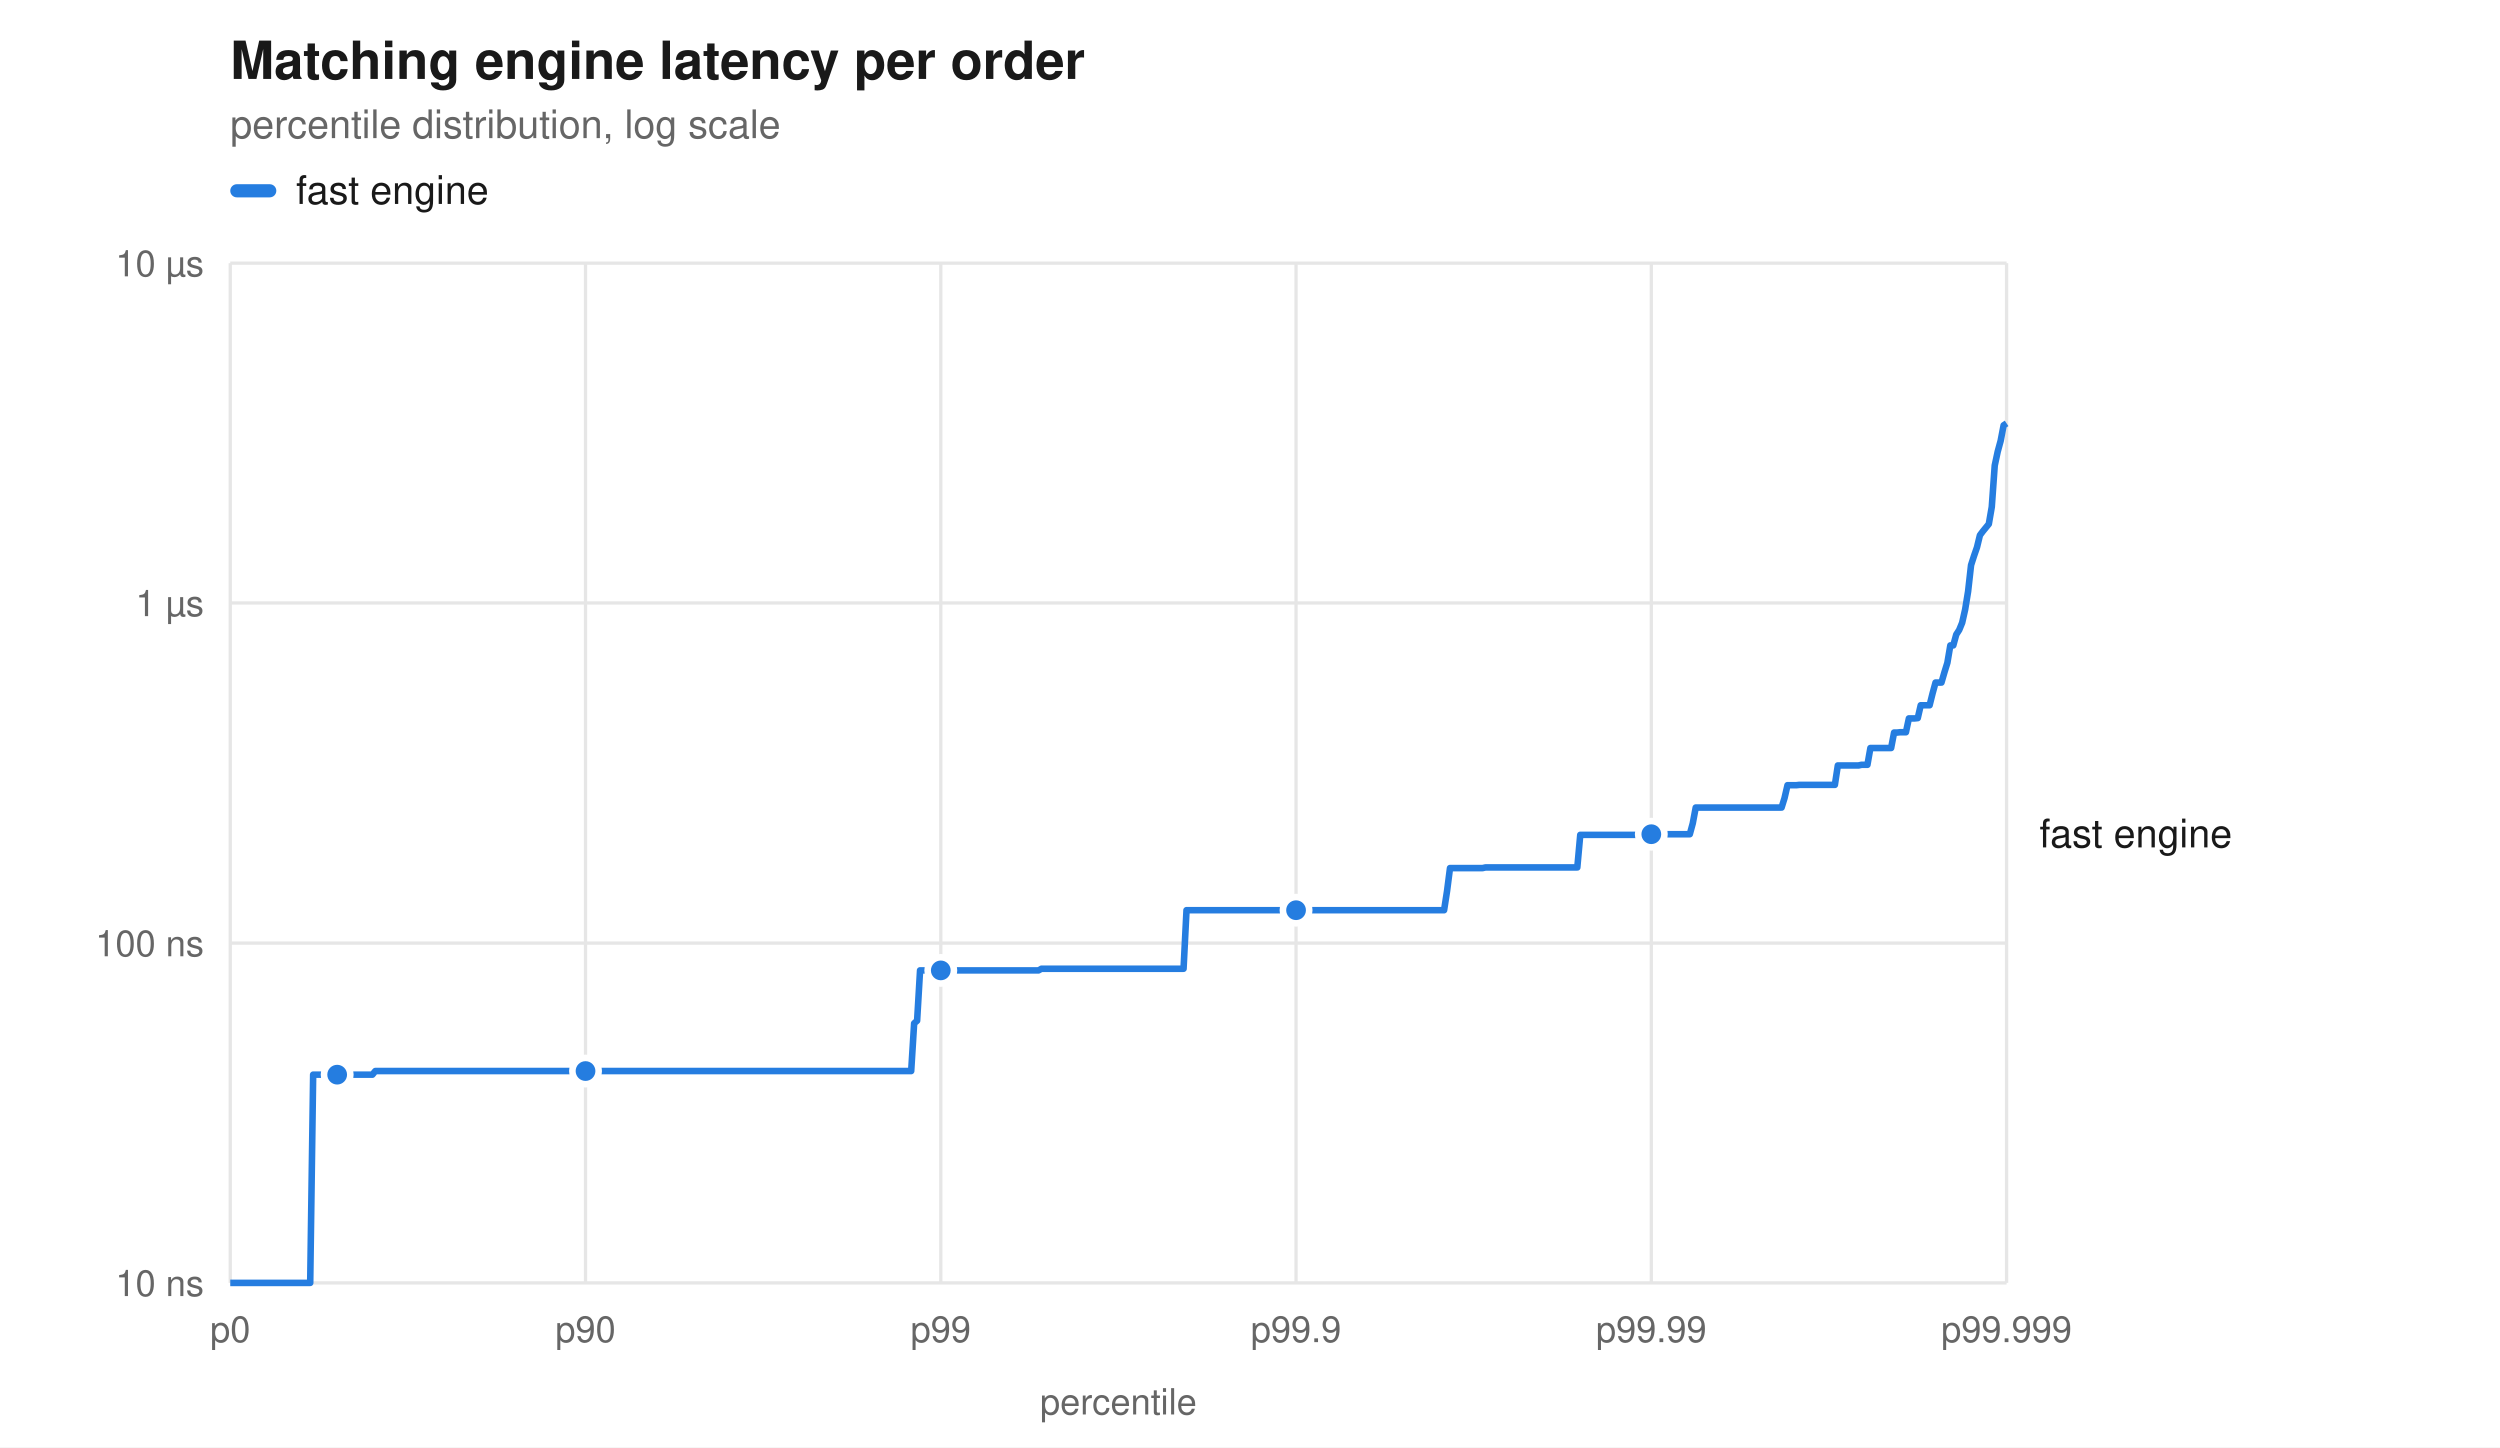
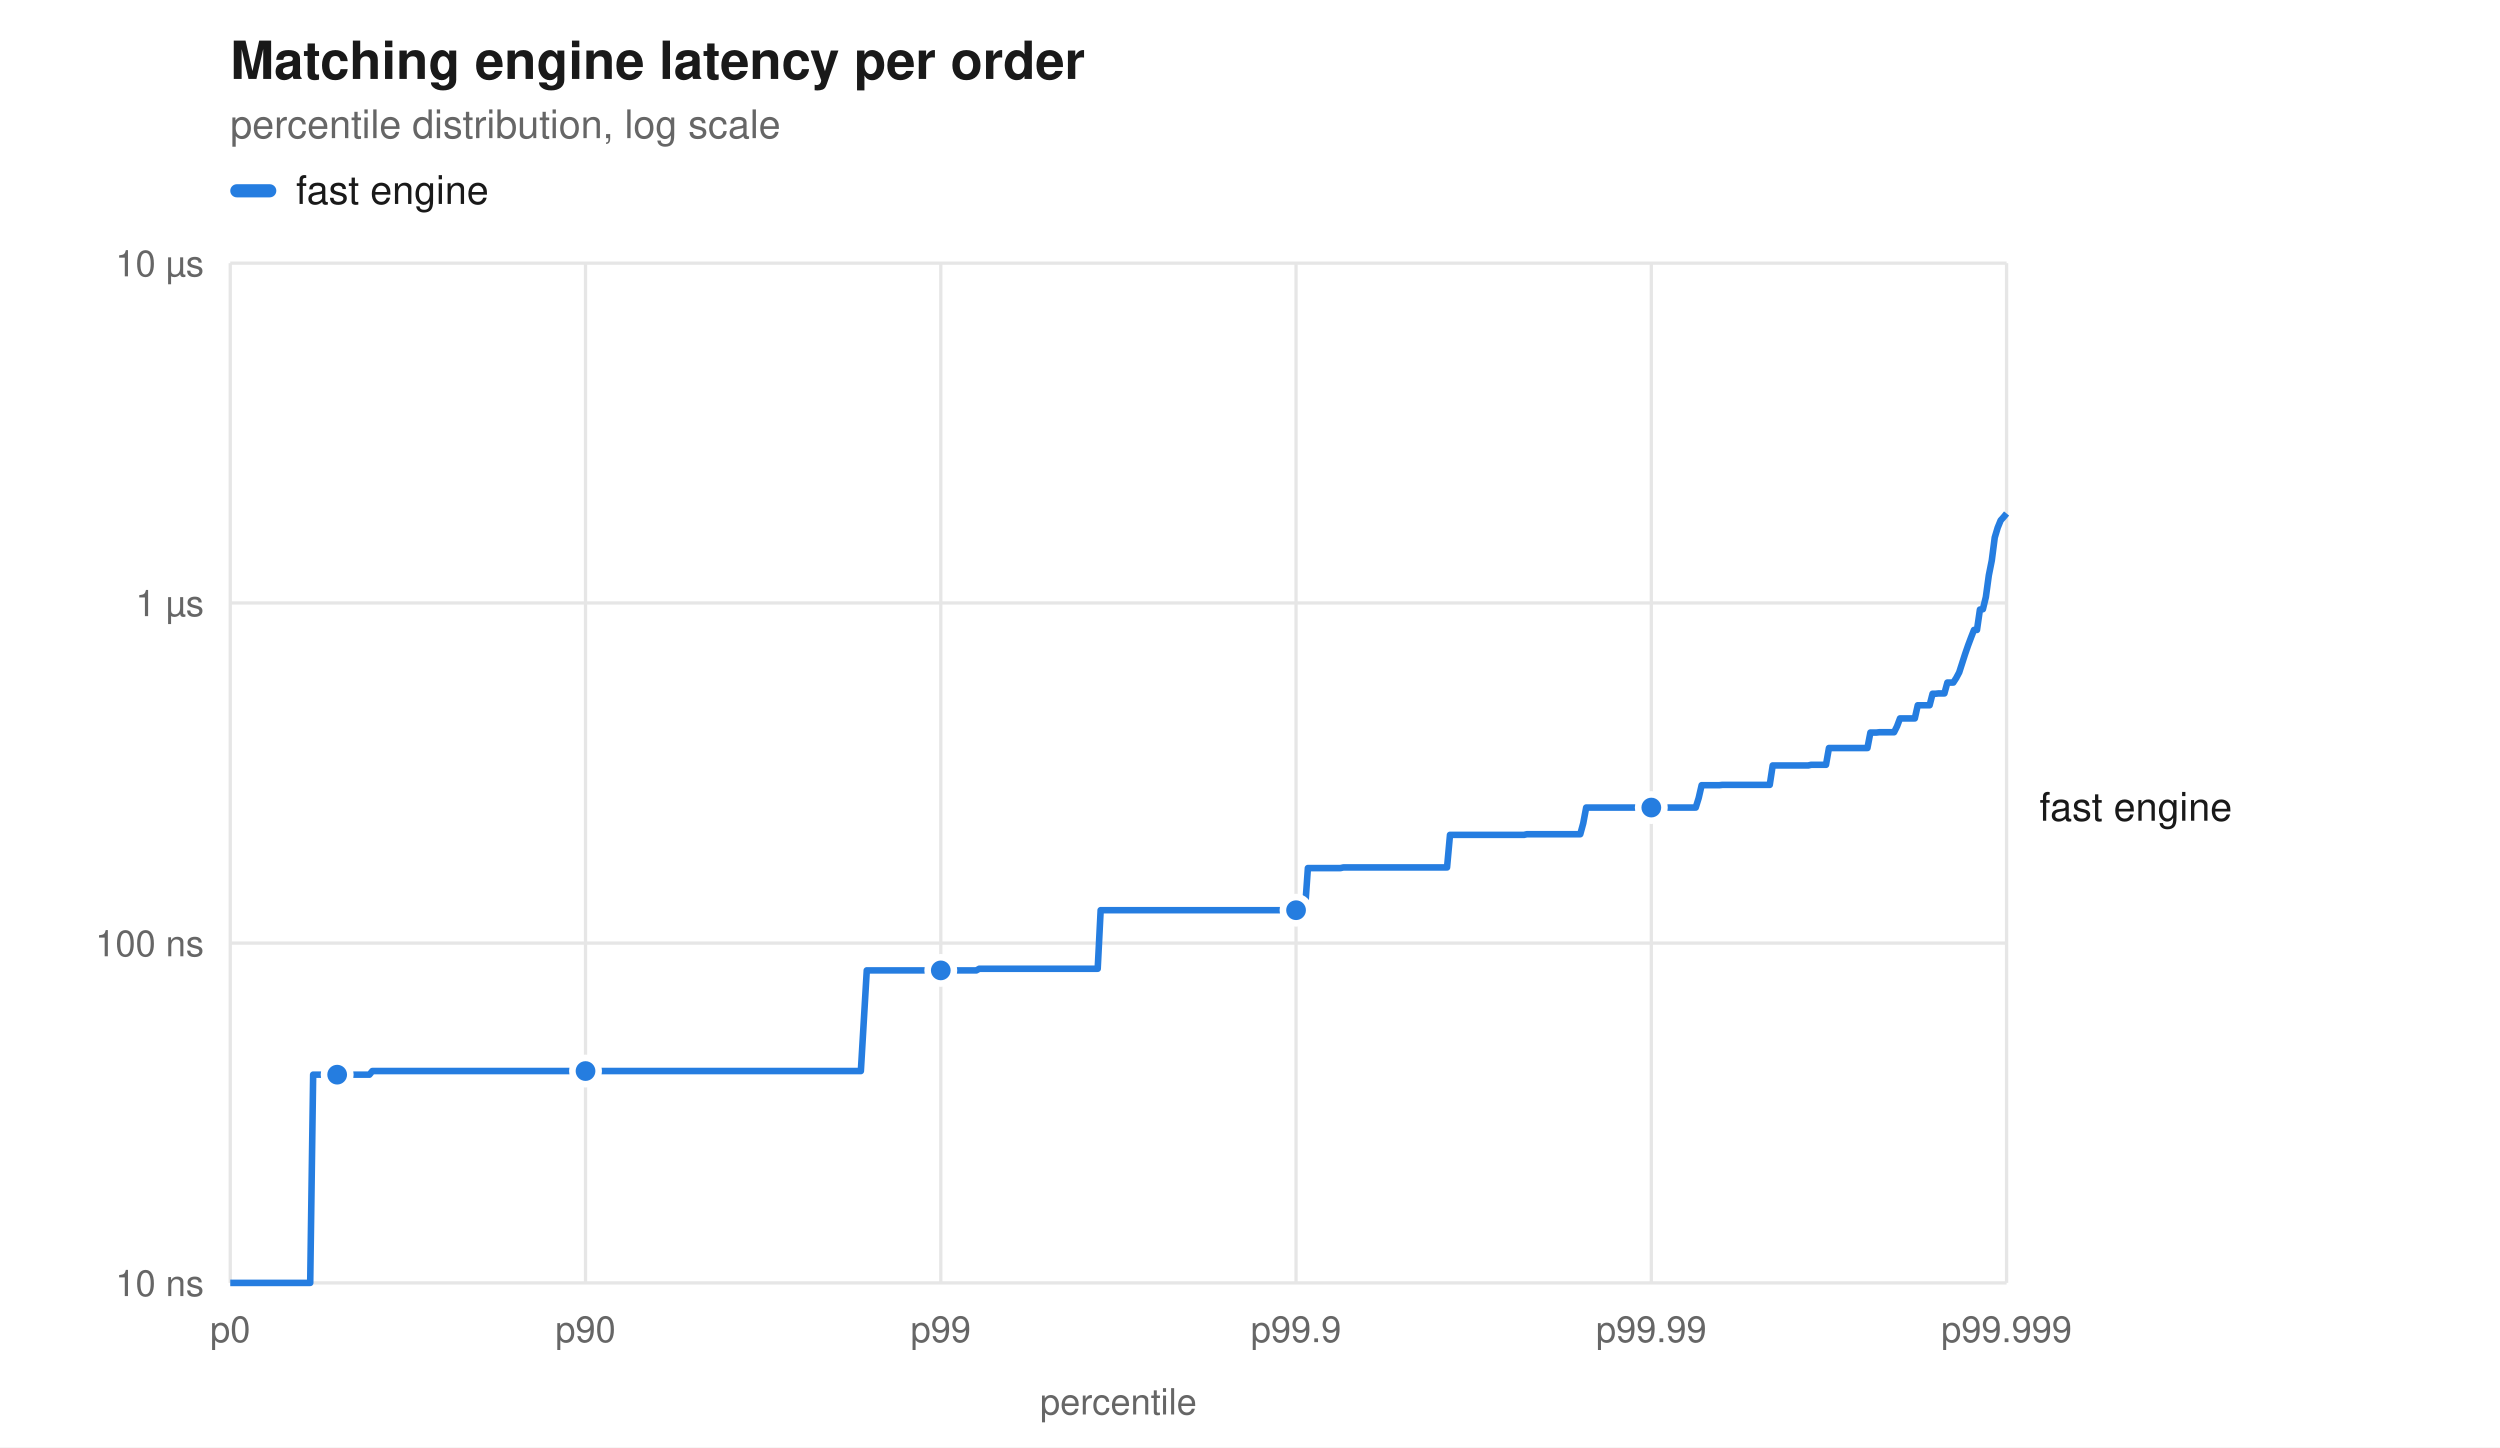
<svg xmlns="http://www.w3.org/2000/svg" viewBox="0 0 760 440" width="760" height="440" font-family="-apple-system, BlinkMacSystemFont, 'Segoe UI', Helvetica, Arial, sans-serif">
  <rect width="100%" height="100%" fill="#ffffff" />
  <text x="70.0" y="24.0" font-size="16" fill="#191919" text-anchor="start" font-weight="600">Matching engine latency per order</text>
  <text x="70.0" y="42.0" font-size="12" fill="#666666" text-anchor="start" font-weight="normal">percentile distribution, log scale</text>
  <line x1="70.0" y1="390.0" x2="610.0" y2="390.0" stroke="#e6e6e6" stroke-width="1" />
  <text x="62.0" y="394.0" font-size="11" fill="#666666" text-anchor="end" font-weight="normal">10 ns</text>
  <line x1="70.0" y1="286.7" x2="610.0" y2="286.7" stroke="#e6e6e6" stroke-width="1" />
  <text x="62.0" y="290.7" font-size="11" fill="#666666" text-anchor="end" font-weight="normal">100 ns</text>
  <line x1="70.0" y1="183.3" x2="610.0" y2="183.3" stroke="#e6e6e6" stroke-width="1" />
  <text x="62.0" y="187.3" font-size="11" fill="#666666" text-anchor="end" font-weight="normal">1 µs</text>
  <line x1="70.0" y1="80.0" x2="610.0" y2="80.0" stroke="#e6e6e6" stroke-width="1" />
  <text x="62.0" y="84.0" font-size="11" fill="#666666" text-anchor="end" font-weight="normal">10 µs</text>
  <line x1="70.0" y1="80.0" x2="70.0" y2="390.0" stroke="#e6e6e6" stroke-width="1" />
  <text x="70.0" y="408.0" font-size="11" fill="#666666" text-anchor="middle" font-weight="normal">p0</text>
  <line x1="178.0" y1="80.0" x2="178.0" y2="390.0" stroke="#e6e6e6" stroke-width="1" />
  <text x="178.0" y="408.0" font-size="11" fill="#666666" text-anchor="middle" font-weight="normal">p90</text>
  <line x1="286.0" y1="80.0" x2="286.0" y2="390.0" stroke="#e6e6e6" stroke-width="1" />
  <text x="286.0" y="408.0" font-size="11" fill="#666666" text-anchor="middle" font-weight="normal">p99</text>
  <line x1="394.0" y1="80.0" x2="394.0" y2="390.0" stroke="#e6e6e6" stroke-width="1" />
  <text x="394.0" y="408.0" font-size="11" fill="#666666" text-anchor="middle" font-weight="normal">p99.9</text>
  <line x1="502.0" y1="80.0" x2="502.0" y2="390.0" stroke="#e6e6e6" stroke-width="1" />
  <text x="502.0" y="408.0" font-size="11" fill="#666666" text-anchor="middle" font-weight="normal">p99.99</text>
  <line x1="610.0" y1="80.0" x2="610.0" y2="390.0" stroke="#e6e6e6" stroke-width="1" />
  <text x="610.0" y="408.0" font-size="11" fill="#666666" text-anchor="middle" font-weight="normal">p99.999</text>
  <text x="340.0" y="430.0" font-size="11" fill="#666666" text-anchor="middle" font-weight="normal">percentile</text>
-   <path d="M70.0,390.0 L70.9,390.0 L71.8,390.0 L72.7,390.0 L73.6,390.0 L74.5,390.0 L75.4,390.0 L76.3,390.0 L77.2,390.0 L78.1,390.0 L79.0,390.0 L79.9,390.0 L80.8,390.0 L81.7,390.0 L82.6,390.0 L83.5,390.0 L84.4,390.0 L85.3,390.0 L86.2,390.0 L87.1,390.0 L88.0,390.0 L88.9,390.0 L89.8,390.0 L90.7,390.0 L91.6,390.0 L92.5,390.0 L93.4,390.0 L94.3,390.0 L95.2,326.7 L96.1,326.7 L97.0,326.7 L97.9,326.7 L98.8,326.7 L99.7,326.7 L100.6,326.7 L101.5,326.7 L102.4,326.7 L103.3,326.7 L104.2,326.7 L105.1,326.7 L106.0,326.7 L106.9,326.7 L107.8,326.7 L108.7,326.7 L109.6,326.7 L110.5,326.7 L111.4,326.7 L112.3,326.7 L113.2,326.7 L114.1,325.6 L115.0,325.6 L115.9,325.6 L116.8,325.6 L117.7,325.6 L118.6,325.6 L119.5,325.6 L120.4,325.6 L121.3,325.6 L122.2,325.6 L123.1,325.6 L124.0,325.6 L124.9,325.6 L125.8,325.6 L126.7,325.6 L127.6,325.6 L128.5,325.6 L129.4,325.6 L130.3,325.6 L131.2,325.6 L132.1,325.6 L133.0,325.6 L133.9,325.6 L134.8,325.6 L135.7,325.6 L136.6,325.6 L137.5,325.6 L138.4,325.6 L139.3,325.6 L140.2,325.6 L141.1,325.6 L142.0,325.6 L142.9,325.6 L143.8,325.6 L144.7,325.6 L145.6,325.6 L146.5,325.6 L147.4,325.6 L148.3,325.6 L149.2,325.6 L150.1,325.6 L151.0,325.6 L151.9,325.6 L152.8,325.6 L153.7,325.6 L154.6,325.6 L155.5,325.6 L156.4,325.6 L157.3,325.6 L158.2,325.6 L159.1,325.6 L160.0,325.6 L160.9,325.6 L161.8,325.6 L162.7,325.6 L163.6,325.6 L164.5,325.6 L165.4,325.6 L166.3,325.6 L167.2,325.6 L168.1,325.6 L169.0,325.6 L169.9,325.6 L170.8,325.6 L171.7,325.6 L172.6,325.6 L173.5,325.6 L174.4,325.6 L175.3,325.6 L176.2,325.6 L177.1,325.6 L178.0,325.6 L178.9,325.6 L179.8,325.6 L180.7,325.6 L181.6,325.6 L182.5,325.6 L183.4,325.6 L184.3,325.6 L185.2,325.6 L186.1,325.6 L187.0,325.6 L187.9,325.6 L188.8,325.6 L189.7,325.6 L190.6,325.6 L191.5,325.6 L192.4,325.6 L193.3,325.6 L194.2,325.6 L195.1,325.6 L196.0,325.6 L196.9,325.6 L197.8,325.6 L198.7,325.6 L199.6,325.6 L200.5,325.6 L201.4,325.6 L202.3,325.6 L203.2,325.6 L204.1,325.6 L205.0,325.6 L205.9,325.6 L206.8,325.6 L207.7,325.6 L208.6,325.6 L209.5,325.6 L210.4,325.6 L211.3,325.6 L212.2,325.6 L213.1,325.6 L214.0,325.6 L214.9,325.6 L215.8,325.6 L216.7,325.6 L217.6,325.6 L218.5,325.6 L219.4,325.6 L220.3,325.6 L221.2,325.6 L222.1,325.6 L223.0,325.6 L223.9,325.6 L224.8,325.6 L225.7,325.6 L226.6,325.6 L227.5,325.6 L228.4,325.6 L229.3,325.6 L230.2,325.6 L231.1,325.6 L232.0,325.6 L232.9,325.6 L233.8,325.6 L234.7,325.6 L235.6,325.6 L236.5,325.6 L237.4,325.6 L238.3,325.6 L239.2,325.6 L240.1,325.6 L241.0,325.6 L241.9,325.6 L242.8,325.6 L243.7,325.6 L244.6,325.6 L245.5,325.6 L246.4,325.6 L247.3,325.6 L248.2,325.6 L249.1,325.6 L250.0,325.6 L250.9,325.6 L251.8,325.6 L252.7,325.6 L253.6,325.6 L254.5,325.6 L255.4,325.6 L256.3,325.6 L257.2,325.6 L258.1,325.6 L259.0,325.6 L259.9,325.6 L260.8,325.6 L261.7,325.6 L262.6,325.6 L263.5,325.6 L264.4,325.6 L265.3,325.6 L266.2,325.6 L267.1,325.6 L268.0,325.6 L268.9,325.6 L269.8,325.6 L270.7,325.6 L271.6,325.6 L272.5,325.6 L273.4,325.6 L274.3,325.6 L275.2,325.6 L276.1,325.6 L277.0,325.6 L277.9,311.1 L278.8,310.3 L279.7,295.0 L280.6,295.0 L281.5,295.0 L282.4,295.0 L283.3,295.0 L284.2,295.0 L285.1,295.0 L286.0,295.0 L286.9,295.0 L287.8,295.0 L288.7,295.0 L289.6,295.0 L290.5,295.0 L291.4,295.0 L292.3,295.0 L293.2,295.0 L294.1,295.0 L295.0,295.0 L295.9,295.0 L296.8,295.0 L297.7,295.0 L298.6,295.0 L299.5,295.0 L300.4,295.0 L301.3,295.0 L302.2,295.0 L303.1,295.0 L304.0,295.0 L304.9,295.0 L305.8,295.0 L306.7,295.0 L307.6,295.0 L308.5,295.0 L309.4,295.0 L310.3,295.0 L311.2,295.0 L312.1,295.0 L313.0,295.0 L313.9,295.0 L314.8,295.0 L315.7,295.0 L316.6,294.5 L317.5,294.5 L318.4,294.5 L319.3,294.5 L320.2,294.5 L321.1,294.5 L322.0,294.5 L322.9,294.5 L323.8,294.5 L324.7,294.5 L325.6,294.5 L326.5,294.5 L327.4,294.5 L328.3,294.5 L329.2,294.5 L330.1,294.5 L331.0,294.5 L331.9,294.5 L332.8,294.5 L333.7,294.5 L334.6,294.5 L335.5,294.5 L336.4,294.5 L337.3,294.5 L338.2,294.5 L339.1,294.5 L340.0,294.5 L340.9,294.5 L341.8,294.5 L342.7,294.5 L343.6,294.5 L344.5,294.5 L345.4,294.5 L346.3,294.5 L347.2,294.5 L348.1,294.5 L349.0,294.5 L349.9,294.5 L350.8,294.5 L351.7,294.5 L352.6,294.5 L353.5,294.5 L354.4,294.5 L355.3,294.5 L356.2,294.5 L357.1,294.5 L358.0,294.5 L358.9,294.5 L359.8,294.5 L360.7,276.7 L361.6,276.7 L362.5,276.7 L363.4,276.7 L364.3,276.7 L365.2,276.7 L366.1,276.7 L367.0,276.7 L367.9,276.7 L368.8,276.7 L369.7,276.7 L370.6,276.7 L371.5,276.7 L372.4,276.7 L373.3,276.7 L374.2,276.7 L375.1,276.7 L376.0,276.7 L376.9,276.7 L377.8,276.7 L378.7,276.7 L379.6,276.7 L380.5,276.7 L381.4,276.7 L382.3,276.7 L383.2,276.7 L384.1,276.7 L385.0,276.7 L385.9,276.7 L386.8,276.7 L387.7,276.7 L388.6,276.7 L389.5,276.7 L390.4,276.7 L391.3,276.7 L392.2,276.7 L393.1,276.7 L394.0,276.7 L394.9,276.7 L395.8,276.7 L396.7,276.7 L397.6,276.7 L398.5,276.7 L399.4,276.7 L400.3,276.7 L401.2,276.7 L402.1,276.7 L403.0,276.7 L403.9,276.7 L404.8,276.7 L405.7,276.7 L406.6,276.7 L407.5,276.7 L408.4,276.7 L409.3,276.7 L410.2,276.7 L411.1,276.7 L412.0,276.7 L412.9,276.7 L413.8,276.7 L414.7,276.7 L415.6,276.7 L416.5,276.7 L417.4,276.7 L418.3,276.7 L419.2,276.7 L420.1,276.7 L421.0,276.7 L421.9,276.7 L422.8,276.7 L423.7,276.7 L424.6,276.7 L425.5,276.7 L426.4,276.7 L427.3,276.7 L428.2,276.7 L429.1,276.7 L430.0,276.7 L430.9,276.7 L431.8,276.7 L432.7,276.7 L433.6,276.7 L434.5,276.7 L435.4,276.7 L436.3,276.7 L437.2,276.7 L438.1,276.7 L439.0,276.7 L439.9,270.9 L440.8,263.9 L441.7,263.9 L442.6,263.9 L443.5,263.9 L444.4,263.9 L445.3,263.9 L446.2,263.9 L447.1,263.9 L448.0,263.9 L448.9,263.9 L449.8,263.9 L450.7,263.9 L451.6,263.7 L452.5,263.7 L453.4,263.7 L454.3,263.7 L455.2,263.7 L456.1,263.7 L457.0,263.7 L457.9,263.7 L458.8,263.7 L459.7,263.7 L460.6,263.7 L461.5,263.7 L462.4,263.7 L463.3,263.7 L464.2,263.7 L465.1,263.7 L466.0,263.7 L466.9,263.7 L467.8,263.7 L468.7,263.7 L469.6,263.7 L470.5,263.7 L471.4,263.7 L472.3,263.7 L473.2,263.7 L474.1,263.7 L475.0,263.7 L475.9,263.7 L476.8,263.7 L477.7,263.7 L478.6,263.7 L479.5,263.7 L480.4,253.8 L481.3,253.8 L482.2,253.8 L483.1,253.8 L484.0,253.8 L484.9,253.8 L485.8,253.8 L486.7,253.8 L487.6,253.8 L488.5,253.8 L489.4,253.8 L490.3,253.8 L491.2,253.8 L492.1,253.8 L493.0,253.8 L493.9,253.8 L494.8,253.8 L495.7,253.8 L496.6,253.8 L497.5,253.8 L498.4,253.8 L499.3,253.8 L500.2,253.6 L501.1,253.6 L502.0,253.6 L502.9,253.6 L503.8,253.6 L504.7,253.6 L505.6,253.6 L506.5,253.6 L507.4,253.6 L508.3,253.6 L509.2,253.6 L510.1,253.6 L511.0,253.6 L511.9,253.6 L512.8,253.6 L513.7,253.6 L514.6,250.3 L515.5,245.5 L516.4,245.5 L517.3,245.5 L518.2,245.5 L519.1,245.5 L520.0,245.5 L520.9,245.5 L521.8,245.5 L522.7,245.5 L523.6,245.5 L524.5,245.5 L525.4,245.5 L526.3,245.5 L527.2,245.5 L528.1,245.5 L529.0,245.5 L529.9,245.5 L530.8,245.5 L531.7,245.5 L532.6,245.5 L533.5,245.5 L534.4,245.5 L535.3,245.5 L536.2,245.5 L537.1,245.5 L538.0,245.5 L538.9,245.5 L539.8,245.5 L540.7,245.5 L541.6,245.5 L542.5,242.6 L543.4,238.7 L544.3,238.7 L545.2,238.7 L546.1,238.7 L547.0,238.6 L547.9,238.6 L548.8,238.6 L549.7,238.6 L550.6,238.6 L551.5,238.6 L552.4,238.6 L553.3,238.6 L554.2,238.6 L555.1,238.6 L556.0,238.6 L556.9,238.6 L557.8,238.6 L558.7,232.7 L559.6,232.7 L560.5,232.7 L561.4,232.7 L562.3,232.7 L563.2,232.7 L564.1,232.7 L565.0,232.7 L565.9,232.5 L566.8,232.5 L567.7,232.5 L568.6,227.4 L569.5,227.4 L570.4,227.4 L571.3,227.4 L572.2,227.4 L573.1,227.4 L574.0,227.4 L574.9,227.4 L575.8,222.7 L576.7,222.7 L577.6,222.6 L578.5,222.6 L579.4,222.6 L580.3,218.4 L581.2,218.4 L582.1,218.4 L583.0,218.3 L583.9,214.4 L584.8,214.4 L585.7,214.4 L586.6,214.4 L587.5,210.8 L588.4,207.5 L589.3,207.5 L590.2,207.5 L591.1,204.4 L592.0,201.5 L592.9,196.2 L593.8,196.2 L594.7,192.9 L595.6,191.5 L596.5,189.3 L597.4,185.3 L598.3,179.8 L599.2,171.8 L600.1,169.0 L601.0,166.4 L601.9,162.7 L602.8,161.5 L603.7,160.4 L604.6,159.3 L605.5,154.1 L606.4,141.5 L607.3,137.3 L608.2,134.0 L609.1,129.3 L610.0,128.7" fill="none" stroke="#257de0" stroke-width="2" stroke-linejoin="round" />
+   <path d="M70.0,390.0 L70.9,390.0 L71.8,390.0 L72.7,390.0 L73.6,390.0 L74.5,390.0 L75.4,390.0 L76.3,390.0 L77.2,390.0 L78.1,390.0 L79.0,390.0 L79.9,390.0 L80.8,390.0 L81.7,390.0 L82.6,390.0 L83.5,390.0 L84.4,390.0 L85.3,390.0 L86.2,390.0 L87.1,390.0 L88.0,390.0 L88.9,390.0 L89.8,390.0 L90.7,390.0 L91.6,390.0 L92.5,390.0 L93.4,390.0 L94.3,390.0 L95.2,326.7 L96.1,326.7 L97.0,326.7 L97.9,326.7 L98.8,326.7 L99.7,326.7 L100.6,326.7 L101.5,326.7 L102.4,326.7 L103.3,326.7 L104.2,326.7 L105.1,326.7 L106.0,326.7 L106.9,326.7 L107.8,326.7 L108.7,326.7 L109.6,326.7 L110.5,326.7 L111.4,326.7 L112.3,326.7 L113.2,325.6 L114.1,325.6 L115.0,325.6 L115.9,325.6 L116.8,325.6 L117.7,325.6 L118.6,325.6 L119.5,325.6 L120.4,325.6 L121.3,325.6 L122.2,325.6 L123.1,325.6 L124.0,325.6 L124.9,325.6 L125.8,325.6 L126.7,325.6 L127.6,325.6 L128.5,325.6 L129.4,325.6 L130.3,325.6 L131.2,325.6 L132.1,325.6 L133.0,325.6 L133.9,325.6 L134.8,325.6 L135.7,325.6 L136.6,325.6 L137.5,325.6 L138.4,325.6 L139.3,325.6 L140.2,325.6 L141.1,325.6 L142.0,325.6 L142.9,325.6 L143.8,325.6 L144.7,325.6 L145.6,325.6 L146.5,325.6 L147.4,325.6 L148.3,325.6 L149.2,325.6 L150.1,325.6 L151.0,325.6 L151.9,325.6 L152.8,325.6 L153.7,325.6 L154.6,325.6 L155.5,325.6 L156.4,325.6 L157.3,325.6 L158.2,325.6 L159.1,325.6 L160.0,325.6 L160.9,325.6 L161.8,325.6 L162.7,325.6 L163.6,325.6 L164.5,325.6 L165.4,325.6 L166.3,325.6 L167.2,325.6 L168.1,325.6 L169.0,325.6 L169.9,325.6 L170.8,325.6 L171.7,325.6 L172.6,325.6 L173.5,325.6 L174.4,325.6 L175.3,325.6 L176.2,325.6 L177.1,325.6 L178.0,325.6 L178.9,325.6 L179.8,325.6 L180.7,325.6 L181.6,325.6 L182.5,325.6 L183.4,325.6 L184.3,325.6 L185.2,325.6 L186.1,325.6 L187.0,325.6 L187.9,325.6 L188.8,325.6 L189.7,325.6 L190.6,325.6 L191.5,325.6 L192.4,325.6 L193.3,325.6 L194.2,325.6 L195.1,325.6 L196.0,325.6 L196.9,325.6 L197.8,325.6 L198.7,325.6 L199.6,325.6 L200.5,325.6 L201.4,325.6 L202.3,325.6 L203.2,325.6 L204.1,325.6 L205.0,325.6 L205.9,325.6 L206.8,325.6 L207.7,325.6 L208.6,325.6 L209.5,325.6 L210.4,325.6 L211.3,325.6 L212.2,325.6 L213.1,325.6 L214.0,325.6 L214.9,325.6 L215.8,325.6 L216.7,325.6 L217.6,325.6 L218.5,325.6 L219.4,325.6 L220.3,325.6 L221.2,325.6 L222.1,325.6 L223.0,325.6 L223.9,325.6 L224.8,325.6 L225.7,325.6 L226.6,325.6 L227.5,325.6 L228.4,325.6 L229.3,325.6 L230.2,325.6 L231.1,325.6 L232.0,325.6 L232.9,325.6 L233.8,325.6 L234.7,325.6 L235.6,325.6 L236.5,325.6 L237.4,325.6 L238.3,325.6 L239.2,325.6 L240.1,325.6 L241.0,325.6 L241.9,325.6 L242.8,325.6 L243.7,325.6 L244.6,325.6 L245.5,325.6 L246.4,325.6 L247.3,325.6 L248.2,325.6 L249.1,325.6 L250.0,325.6 L250.9,325.6 L251.8,325.6 L252.7,325.6 L253.6,325.6 L254.5,325.6 L255.4,325.6 L256.3,325.6 L257.2,325.6 L258.1,325.6 L259.0,325.6 L259.9,325.6 L260.8,325.6 L261.7,325.6 L262.6,310.3 L263.5,295.0 L264.4,295.0 L265.3,295.0 L266.2,295.0 L267.1,295.0 L268.0,295.0 L268.9,295.0 L269.8,295.0 L270.7,295.0 L271.6,295.0 L272.5,295.0 L273.4,295.0 L274.3,295.0 L275.2,295.0 L276.1,295.0 L277.0,295.0 L277.9,295.0 L278.8,295.0 L279.7,295.0 L280.6,295.0 L281.5,295.0 L282.4,295.0 L283.3,295.0 L284.2,295.0 L285.1,295.0 L286.0,295.0 L286.9,295.0 L287.8,295.0 L288.7,295.0 L289.6,295.0 L290.5,295.0 L291.4,295.0 L292.3,295.0 L293.2,295.0 L294.1,295.0 L295.0,295.0 L295.9,295.0 L296.8,295.0 L297.7,294.5 L298.6,294.5 L299.5,294.5 L300.4,294.5 L301.3,294.5 L302.2,294.5 L303.1,294.5 L304.0,294.5 L304.9,294.5 L305.8,294.5 L306.7,294.5 L307.6,294.5 L308.5,294.5 L309.4,294.5 L310.3,294.5 L311.2,294.5 L312.1,294.5 L313.0,294.5 L313.9,294.5 L314.8,294.5 L315.7,294.5 L316.6,294.5 L317.5,294.5 L318.4,294.5 L319.3,294.5 L320.2,294.5 L321.1,294.5 L322.0,294.5 L322.9,294.5 L323.8,294.5 L324.7,294.5 L325.6,294.5 L326.5,294.5 L327.4,294.5 L328.3,294.5 L329.2,294.5 L330.1,294.5 L331.0,294.5 L331.9,294.5 L332.8,294.5 L333.7,294.5 L334.6,276.7 L335.5,276.7 L336.4,276.7 L337.3,276.7 L338.2,276.7 L339.1,276.7 L340.0,276.7 L340.9,276.7 L341.8,276.7 L342.7,276.7 L343.6,276.7 L344.5,276.7 L345.4,276.7 L346.3,276.7 L347.2,276.7 L348.1,276.7 L349.0,276.7 L349.9,276.7 L350.8,276.7 L351.7,276.7 L352.6,276.7 L353.5,276.7 L354.4,276.7 L355.3,276.7 L356.2,276.7 L357.1,276.7 L358.0,276.7 L358.9,276.7 L359.8,276.7 L360.7,276.7 L361.6,276.7 L362.5,276.7 L363.4,276.7 L364.3,276.7 L365.2,276.7 L366.1,276.7 L367.0,276.7 L367.9,276.7 L368.8,276.7 L369.7,276.7 L370.6,276.7 L371.5,276.7 L372.4,276.7 L373.3,276.7 L374.2,276.7 L375.1,276.7 L376.0,276.7 L376.9,276.7 L377.8,276.7 L378.7,276.7 L379.6,276.7 L380.5,276.7 L381.4,276.7 L382.3,276.7 L383.2,276.7 L384.1,276.7 L385.0,276.7 L385.9,276.7 L386.8,276.7 L387.7,276.7 L388.6,276.7 L389.5,276.7 L390.4,276.7 L391.3,276.7 L392.2,276.7 L393.1,276.7 L394.0,276.7 L394.9,276.7 L395.8,276.7 L396.7,276.7 L397.6,263.9 L398.5,263.9 L399.4,263.9 L400.3,263.9 L401.2,263.9 L402.1,263.9 L403.0,263.9 L403.9,263.9 L404.8,263.9 L405.7,263.9 L406.6,263.9 L407.5,263.9 L408.4,263.7 L409.3,263.7 L410.2,263.7 L411.1,263.7 L412.0,263.7 L412.9,263.7 L413.8,263.7 L414.7,263.7 L415.6,263.7 L416.5,263.7 L417.4,263.7 L418.3,263.7 L419.2,263.7 L420.1,263.7 L421.0,263.7 L421.9,263.7 L422.8,263.7 L423.7,263.7 L424.6,263.7 L425.5,263.7 L426.4,263.7 L427.3,263.7 L428.2,263.7 L429.1,263.7 L430.0,263.7 L430.9,263.7 L431.8,263.7 L432.7,263.7 L433.6,263.7 L434.5,263.7 L435.4,263.7 L436.3,263.7 L437.2,263.7 L438.1,263.7 L439.0,263.7 L439.9,263.7 L440.8,253.8 L441.7,253.8 L442.6,253.8 L443.5,253.8 L444.4,253.8 L445.3,253.8 L446.2,253.8 L447.1,253.8 L448.0,253.8 L448.9,253.8 L449.8,253.8 L450.7,253.8 L451.6,253.8 L452.5,253.8 L453.4,253.8 L454.3,253.8 L455.2,253.8 L456.1,253.8 L457.0,253.8 L457.9,253.8 L458.8,253.8 L459.7,253.8 L460.6,253.8 L461.5,253.8 L462.4,253.8 L463.3,253.8 L464.2,253.6 L465.1,253.6 L466.0,253.6 L466.9,253.6 L467.8,253.6 L468.7,253.6 L469.6,253.6 L470.5,253.6 L471.4,253.6 L472.3,253.6 L473.2,253.6 L474.1,253.6 L475.0,253.6 L475.9,253.6 L476.8,253.6 L477.7,253.6 L478.6,253.6 L479.5,253.6 L480.4,253.6 L481.3,250.3 L482.2,245.5 L483.1,245.5 L484.0,245.5 L484.9,245.5 L485.8,245.5 L486.7,245.5 L487.6,245.5 L488.5,245.5 L489.4,245.5 L490.3,245.5 L491.2,245.5 L492.1,245.5 L493.0,245.5 L493.9,245.5 L494.8,245.5 L495.7,245.5 L496.6,245.5 L497.5,245.5 L498.4,245.5 L499.3,245.5 L500.2,245.5 L501.1,245.5 L502.0,245.5 L502.9,245.5 L503.8,245.5 L504.7,245.5 L505.6,245.5 L506.5,245.5 L507.4,245.5 L508.3,245.5 L509.2,245.5 L510.1,245.5 L511.0,245.5 L511.9,245.5 L512.8,245.5 L513.7,245.5 L514.6,245.5 L515.5,245.5 L516.4,242.6 L517.3,238.7 L518.2,238.7 L519.1,238.7 L520.0,238.7 L520.9,238.7 L521.8,238.7 L522.7,238.7 L523.6,238.6 L524.5,238.6 L525.4,238.6 L526.3,238.6 L527.2,238.6 L528.1,238.6 L529.0,238.6 L529.9,238.6 L530.8,238.6 L531.7,238.6 L532.6,238.6 L533.5,238.6 L534.4,238.6 L535.3,238.6 L536.2,238.6 L537.1,238.6 L538.0,238.6 L538.9,232.7 L539.8,232.7 L540.7,232.7 L541.6,232.7 L542.5,232.7 L543.4,232.7 L544.3,232.7 L545.2,232.7 L546.1,232.7 L547.0,232.7 L547.9,232.7 L548.8,232.7 L549.7,232.7 L550.6,232.5 L551.5,232.5 L552.4,232.5 L553.3,232.5 L554.2,232.5 L555.1,232.5 L556.0,227.4 L556.9,227.4 L557.8,227.4 L558.7,227.4 L559.6,227.4 L560.5,227.4 L561.4,227.4 L562.3,227.4 L563.2,227.4 L564.1,227.4 L565.0,227.4 L565.9,227.4 L566.8,227.4 L567.7,227.4 L568.6,222.7 L569.5,222.7 L570.4,222.7 L571.3,222.6 L572.2,222.6 L573.1,222.6 L574.0,222.6 L574.9,222.6 L575.8,222.6 L576.7,220.8 L577.6,218.4 L578.5,218.4 L579.4,218.4 L580.3,218.4 L581.2,218.4 L582.1,218.4 L583.0,214.4 L583.9,214.4 L584.8,214.4 L585.7,214.4 L586.6,214.4 L587.5,210.9 L588.4,210.9 L589.3,210.8 L590.2,210.8 L591.1,210.8 L592.0,207.5 L592.9,207.5 L593.8,207.5 L594.7,206.1 L595.6,204.4 L596.5,201.6 L597.4,198.8 L598.3,196.2 L599.2,193.8 L600.1,191.5 L601.0,191.5 L601.9,185.3 L602.8,185.2 L603.7,181.5 L604.6,174.9 L605.5,170.4 L606.4,163.4 L607.3,160.4 L608.2,158.2 L609.1,157.2 L610.0,156.1" fill="none" stroke="#257de0" stroke-width="2" stroke-linejoin="round" />
  <circle cx="102.5" cy="326.7" r="4" fill="#257de0" stroke="#ffffff" stroke-width="2" />
  <circle cx="178.0" cy="325.6" r="4" fill="#257de0" stroke="#ffffff" stroke-width="2" />
  <circle cx="286.0" cy="295.0" r="4" fill="#257de0" stroke="#ffffff" stroke-width="2" />
  <circle cx="394.0" cy="276.7" r="4" fill="#257de0" stroke="#ffffff" stroke-width="2" />
-   <circle cx="502.0" cy="253.6" r="4" fill="#257de0" stroke="#ffffff" stroke-width="2" />
-   <text x="620.0" y="257.6" font-size="12" fill="#191919" text-anchor="start" font-weight="normal">fast engine</text>
+   <circle cx="502.0" cy="245.5" r="4" fill="#257de0" stroke="#ffffff" stroke-width="2" />
+   <text x="620.0" y="249.5" font-size="12" fill="#191919" text-anchor="start" font-weight="normal">fast engine</text>
  <rect x="70" y="56" width="14" height="4" rx="2" fill="#257de0" />
  <text x="90.0" y="62.0" font-size="12" fill="#191919" text-anchor="start" font-weight="normal">fast engine</text>
</svg>
